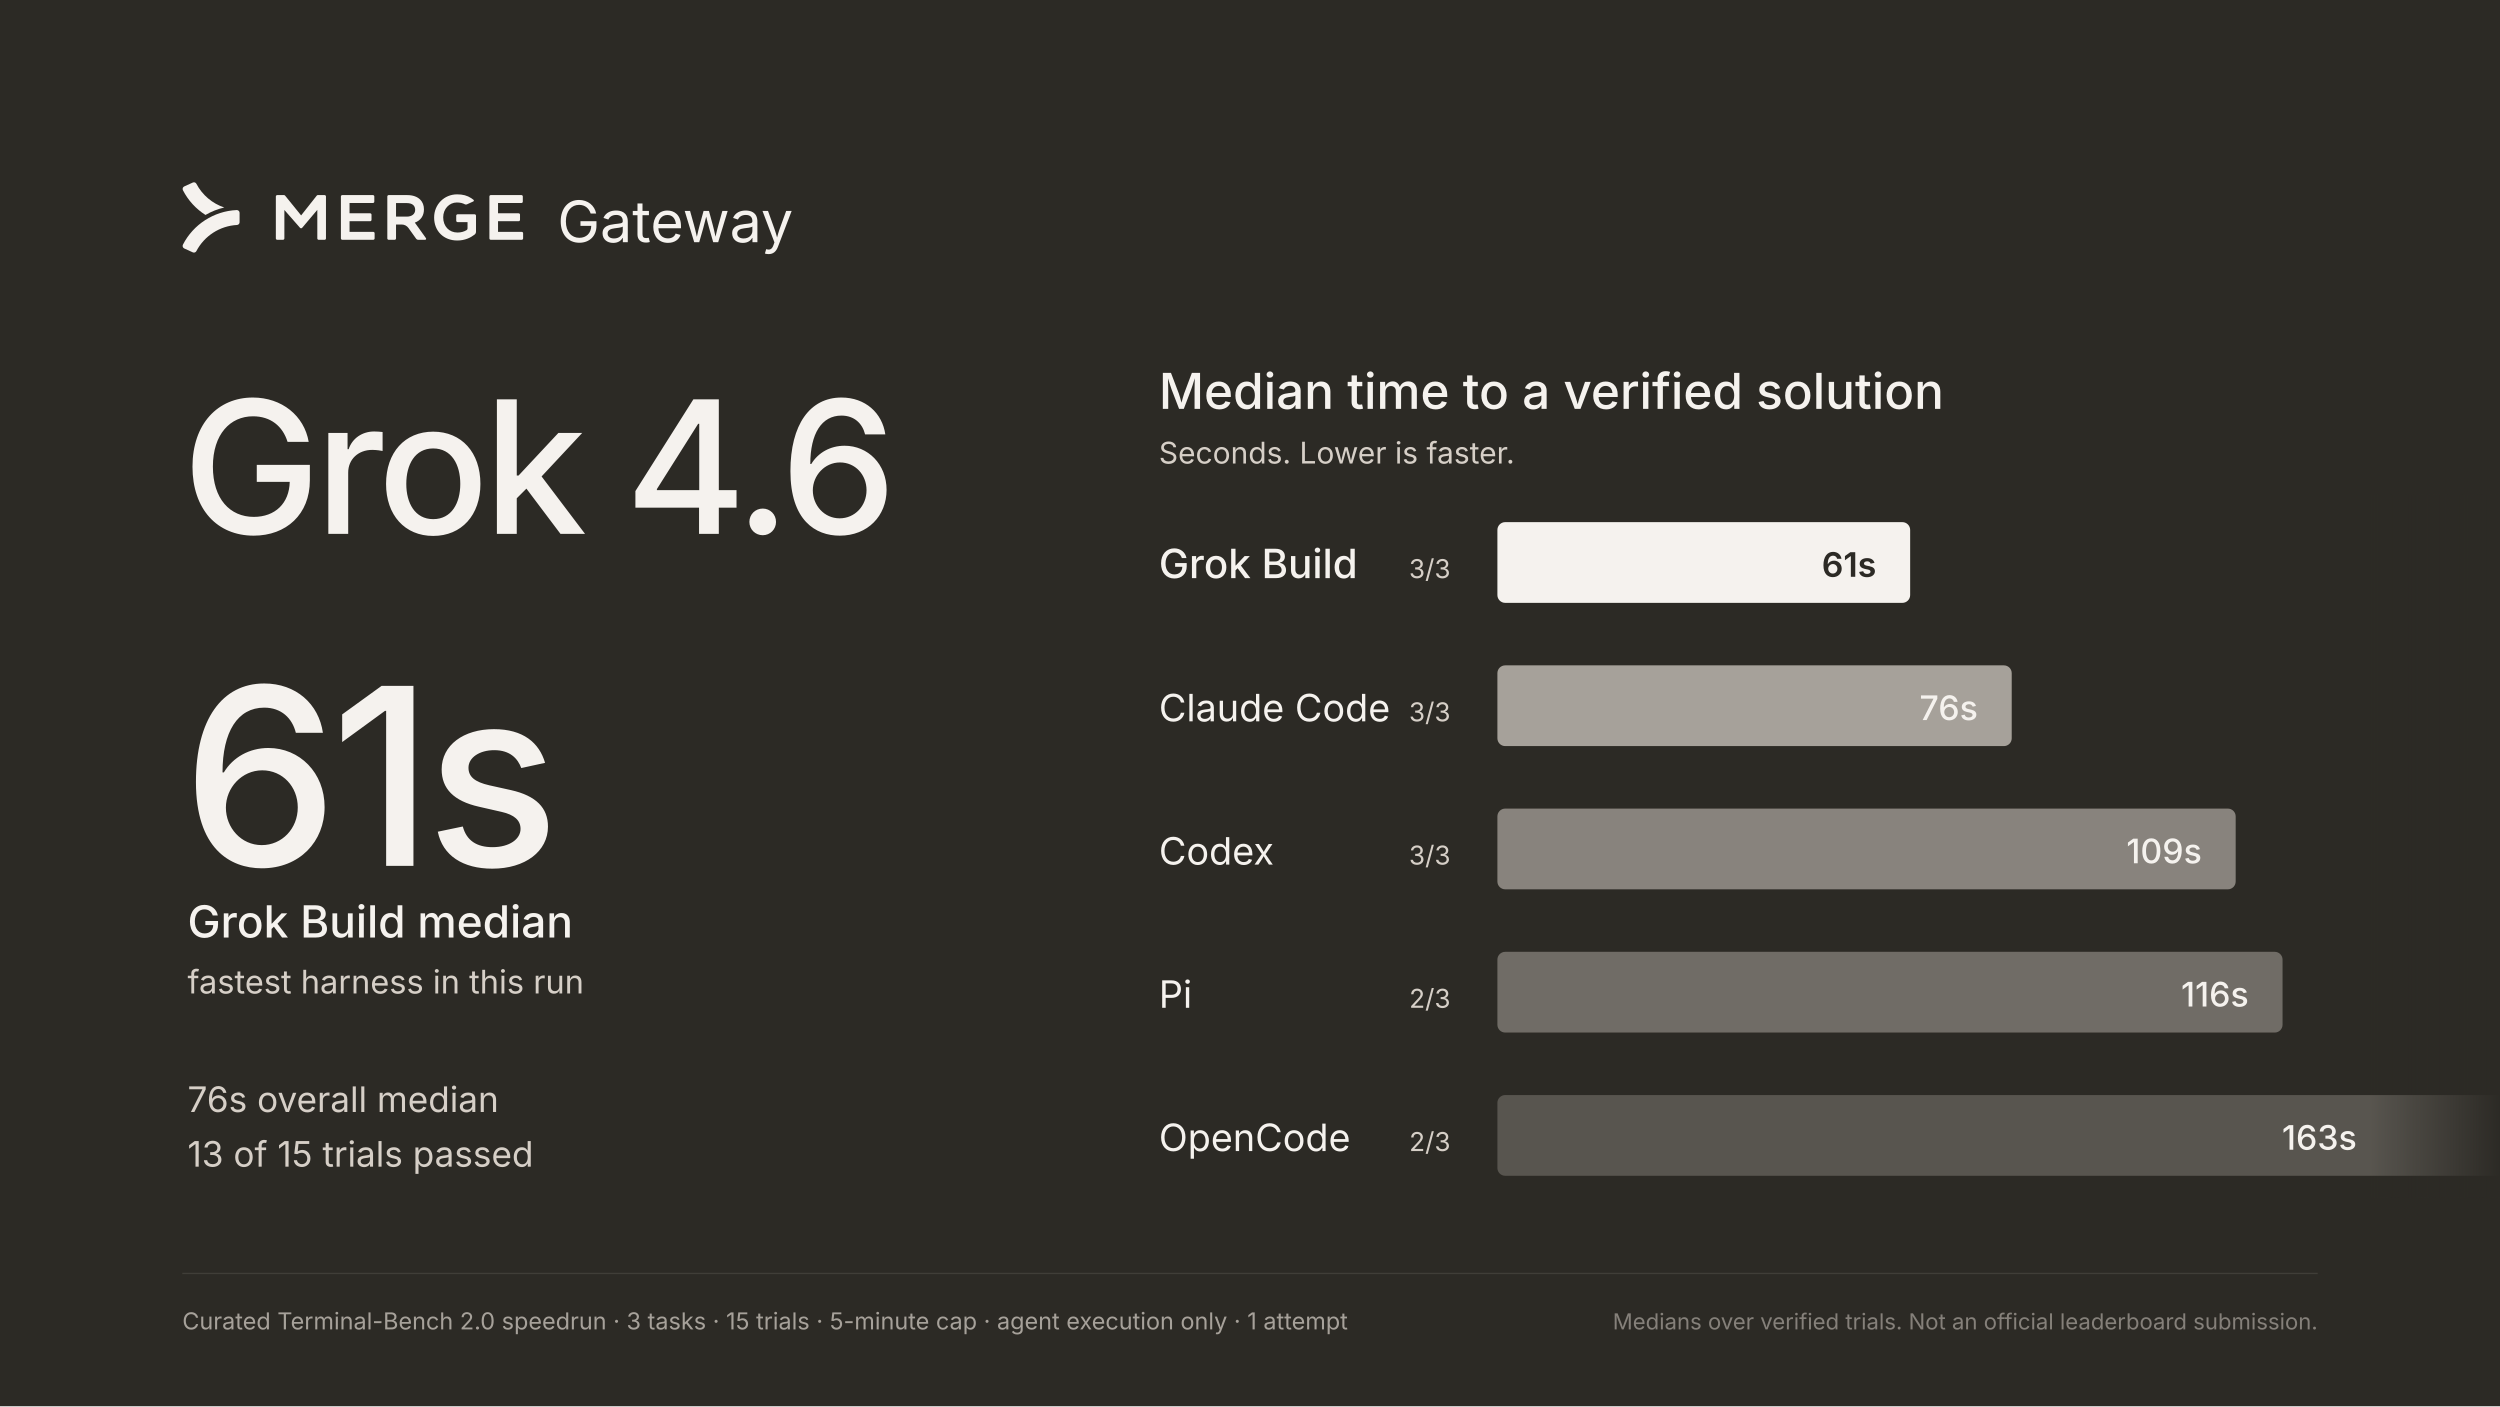
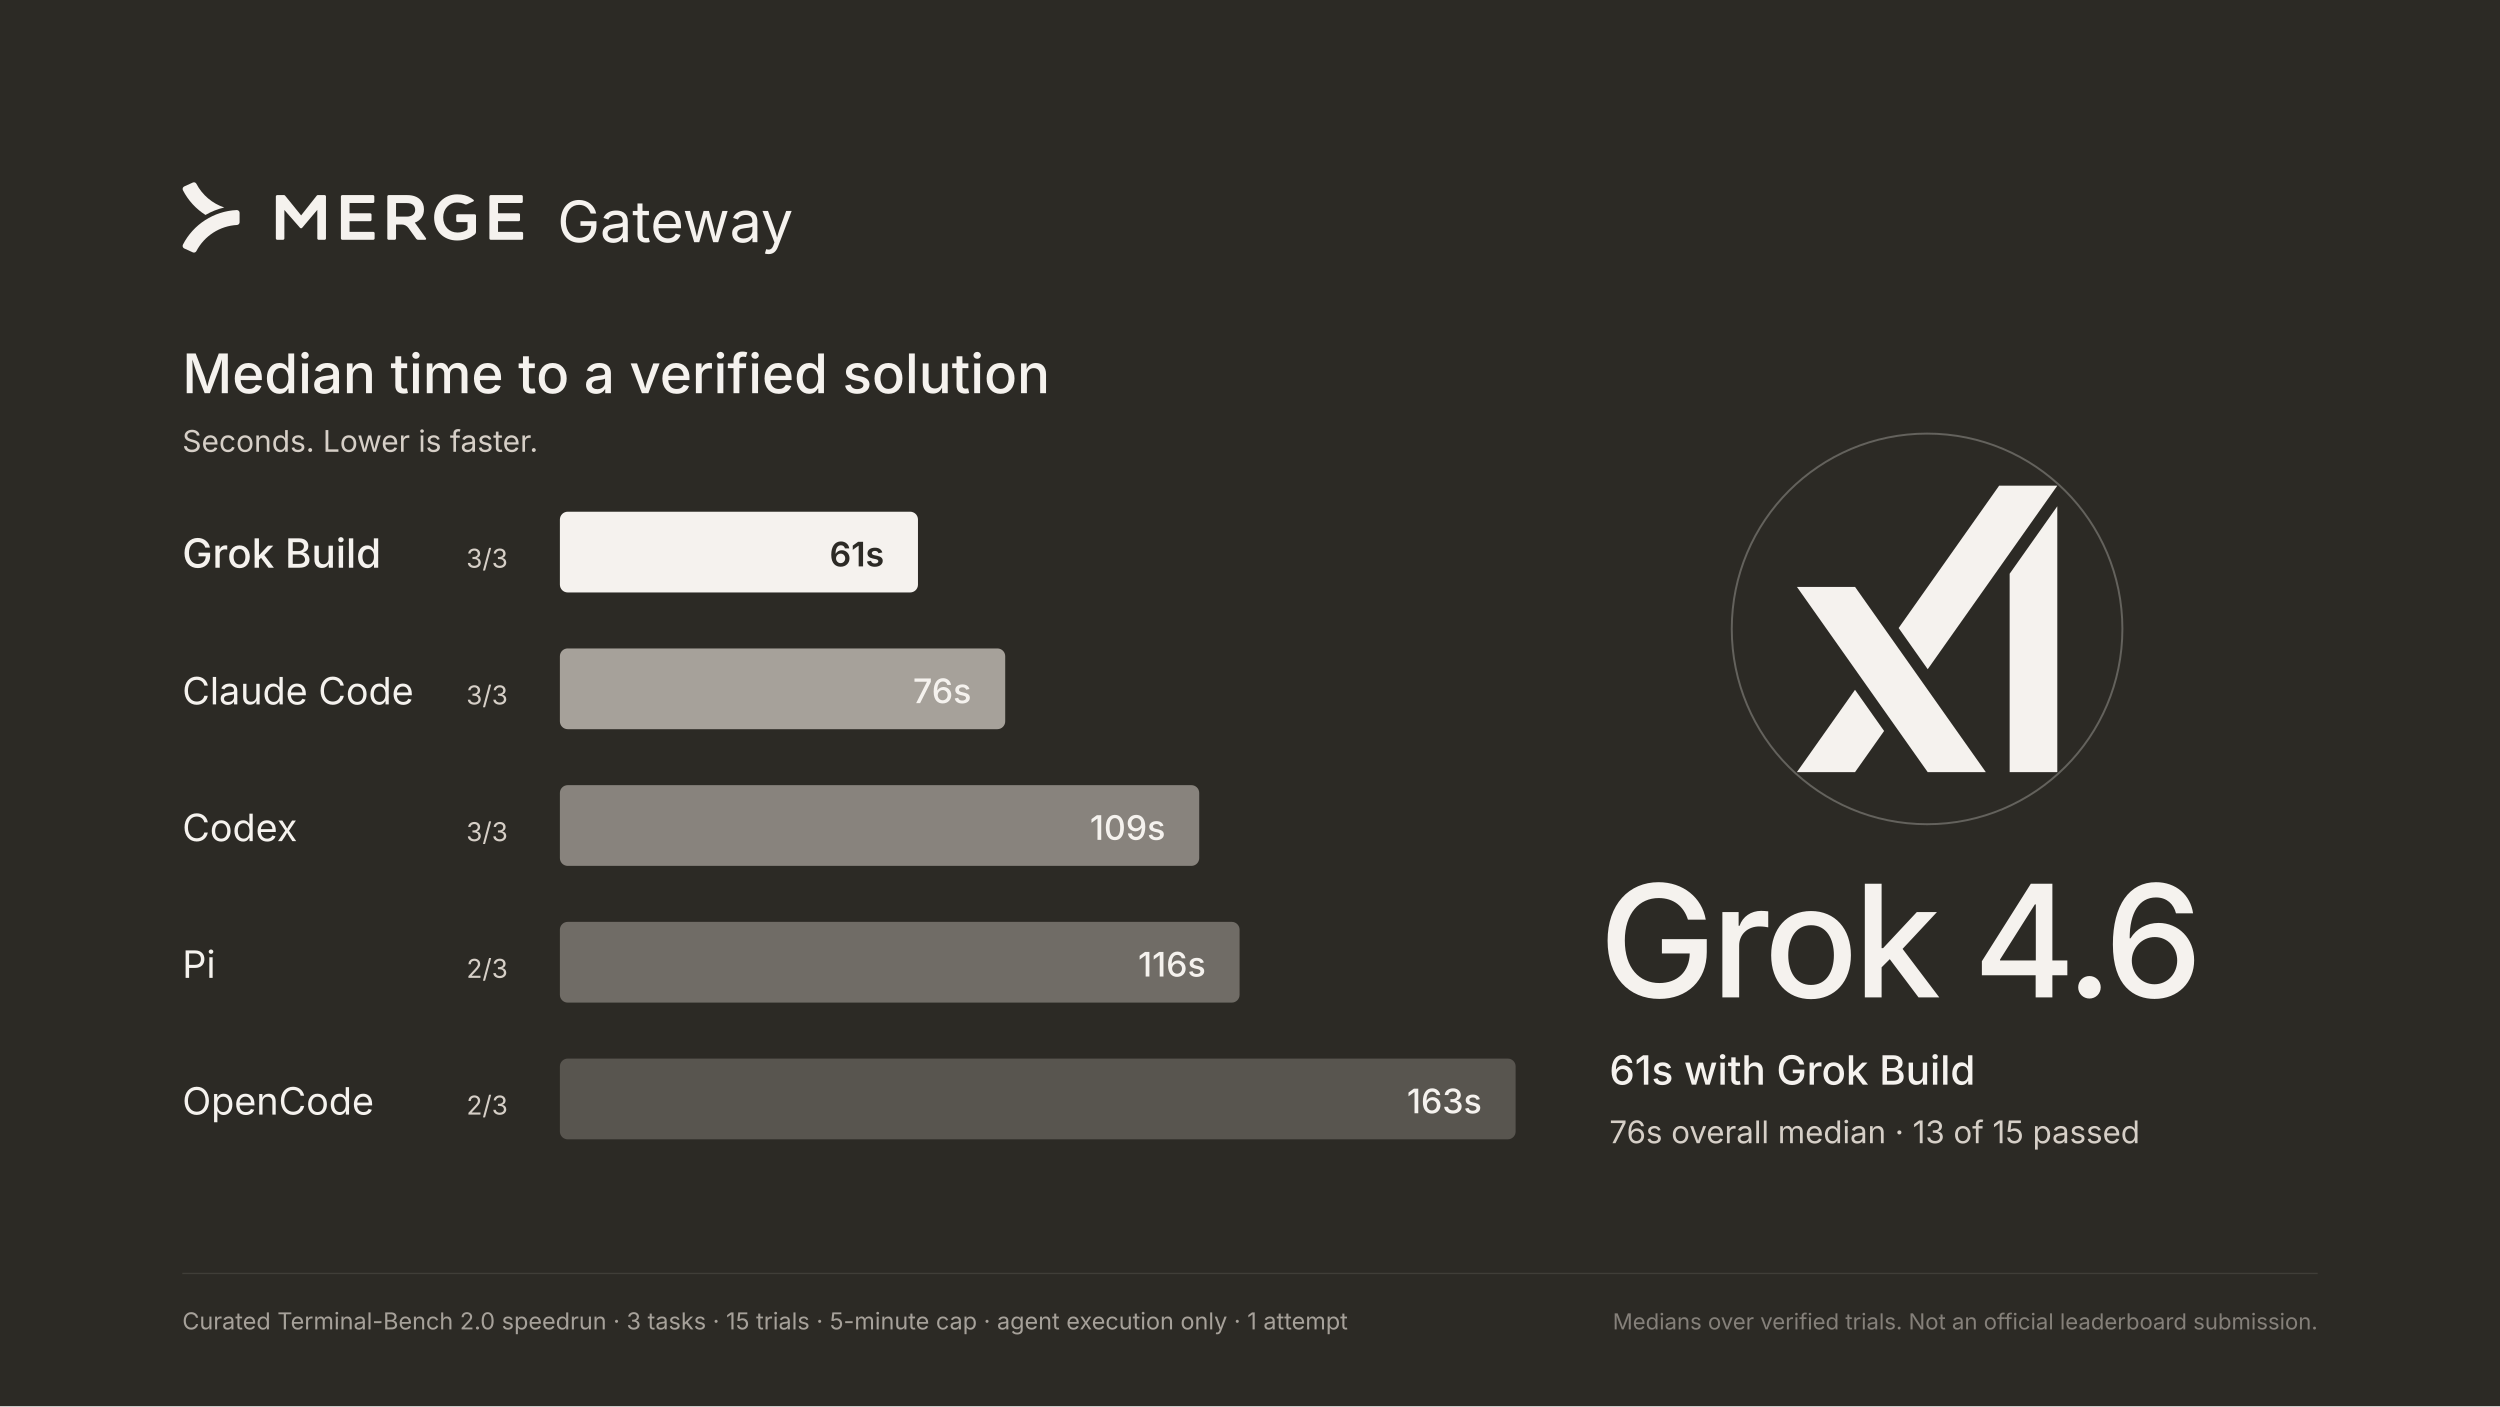
<svg xmlns="http://www.w3.org/2000/svg" width="1920" height="1080" viewBox="0 0 1920 1080" role="img" aria-labelledby="title desc">
  <style>
    .display { font-family: "FH Oscar Pro", Inter, Arial, sans-serif; font-weight: 500; letter-spacing: -0.03em; }
    .body { font-family: Inter, Arial, sans-serif; font-variant-numeric: tabular-nums; font-feature-settings: "liga" 0, "calt" 0; }
  </style>
-   <defs>
-     <linearGradient id="rightFade" x1="0" y1="0" x2="1" y2="0">
-       <stop offset="0" stop-color="#2C2A25" stop-opacity="0" />
-       <stop offset="1" stop-color="#2C2A25" stop-opacity="1" />
-     </linearGradient>
-   </defs>
  <rect width="1920" height="1080" fill="#2C2A25" />
  <g transform="translate(140 140)">
    <svg width="262" height="54" viewBox="0 0 1800 371.7" fill="#F5F2EE" aria-label="Merge">
      <path d="M882.45,205.84h108.84c4.03,0,7.32-3.29,7.32-7.32v-27.3c0-4.03-3.29-7.32-7.32-7.32h-108.84v-54.38h123.62c4.03,0,7.32-3.29,7.32-7.32v-27.3c0-4.03-3.29-7.32-7.32-7.32h-161.98c-4.03,0-7.32,3.29-7.32,7.32v221.77c0,4.03,3.29,7.32,7.32,7.32h163.59c4.03,0,7.32-3.29,7.32-7.32v-27.3c0-4.03-3.29-7.32-7.32-7.32h-125.16v-56.28l-.07.07Z" />
      <path d="M1667.44,262.13v-56.29h108.83c4.02,0,7.33-3.29,7.33-7.32v-27.3c0-4.03-3.31-7.32-7.33-7.32h-108.83v-54.38h123.62c4.04,0,7.33-3.29,7.33-7.32v-27.3c0-4.03-3.29-7.32-7.33-7.32h-161.97c-4.03,0-7.32,3.29-7.32,7.32v221.77c0,4.03,3.29,7.32,7.32,7.32h163.58c4.02,0,7.33-3.29,7.33-7.32v-27.3c0-4.03-3.31-7.32-7.33-7.32h-125.16l-.07.07Z" />
      <path d="M1453.72,210.6h52.48v33.23c0,3.51-1.68,6.95-4.68,8.78-13.47,8.42-30.3,12.96-48.31,12.96-44.57,0-75.68-32.79-75.68-80.36,0-43.99,31.69-78.46,72.17-78.46,17.86,0,31.03,3.51,42.67,9.73,3.22,1.76,7.17,1.76,10.54.22l33.82-15.44c3.44-1.61,4.03-6.29,1.03-8.64-3.88-3-8.64-6.66-11.86-8.71-21.81-14.13-44.72-20.13-74.95-20.13-68,0-121.35,53.58-121.35,122.01v.59c0,71.51,50.28,121.35,122.31,121.35,41.35,0,71.51-15.74,91.05-30.89.36-.29.8-.66,1.32-1.1,4.17-3.44,6.66-8.56,6.66-13.98v-85.27c0-4.03-3.29-7.32-7.32-7.32h-89.88c-4.03,0-7.32,3.29-7.32,7.32v26.71c0,4.03,3.29,7.32,7.32,7.32v.07Z" />
      <path d="M626.42,175.03l-84.76-104.67c-1.39-1.68-3.51-2.71-5.71-2.71h-35.79c-4.03,0-7.32,3.29-7.32,7.32v221.77c0,4.03,3.29,7.32,7.32,7.32h30.45c4.03,0,7.32-3.29,7.32-7.32v-150.48l82.85,94.49c2.93,3.37,8.2,3.29,11.13-.07l80.15-95v151.14c0,4.02,3.29,7.32,7.32,7.32h31.11c4.02,0,7.32-3.29,7.32-7.32V74.97c0-4.03-3.29-7.32-7.32-7.32h-35.72c-2.27,0-4.39,1.02-5.71,2.78l-82.56,104.59h-.07Z" />
      <path d="M1229.6,216.02c-.66-.95-1.32-1.83-2.12-2.71,31.25-11.71,48.31-36.09,48.31-69.97,0-21.23-6.66-38.65-19.69-51.67-15.74-15.74-39.45-24.01-68.65-24.01h-98.01c-4.03,0-7.32,3.29-7.32,7.32v221.77c0,4.03,3.29,7.32,7.32,7.32h31.4c4.03,0,7.32-3.29,7.32-7.32v-73.56h30.01c14.13,0,27.52,6.88,35.72,18.37l40.26,56.36c2.78,3.88,7.17,6.15,11.93,6.15h35.79c4.47,0,7.03-5.05,4.47-8.71l-56.73-79.34ZM1184.59,181.54h-56.43v-71.66h56.14c29.06,0,45.09,12.59,45.09,36.01,0,21.67-17.57,35.65-44.79,35.65Z" />
      <path d="M220.17,133.22c-35.06,8.12-68.58,21.52-99.32,39.45C70.93,140.98,29.43,96.25,1.69,42.02c-3.81-7.47-.73-16.69,6.95-20.13L53.8,1.32c7.03-3.22,15.37-.37,18.96,6.44,31.33,60.02,84.68,104.59,147.41,125.45Z" />
      <path d="M53.8,370.36l-45.23-20.57c-7.61-3.51-10.76-12.66-6.95-20.13,54.89-107.23,163.81-177.35,284.13-182.91,8.42-.37,15.44,6.29,15.44,14.64v49.7c0,7.76-6,14.13-13.76,14.57-90.69,4.83-172.74,57.68-214.75,138.26-3.59,6.88-11.93,9.66-18.96,6.44h.07Z" />
    </svg>
    <text class="body" x="288" y="46" fill="#F5F2EE" font-size="44">Gateway</text>
  </g>
-   <g transform="translate(140 0)">
-     <text class="display" x="0" y="410" fill="#F5F2EE" font-size="142">Grok 4.6</text>
-     <text class="display" x="0" y="665" fill="#F5F2EE" font-size="190">61s</text>
-     <text class="body" x="4" y="720" fill="#F5F2EE" font-size="34" font-weight="500">Grok Build median</text>
-     <text class="body" x="4" y="763" fill="#D6CFC7" font-size="25">fastest harness in this run</text>
-     <text class="body" x="4" y="854" fill="#D6CFC7" font-size="27">76s overall median</text>
-     <text class="body" x="4" y="896" fill="#D6CFC7" font-size="27">13 of 15 trials passed</text>
-   </g>
  <g class="body">
-     <text x="890" y="314" fill="#F5F2EE" font-size="38" font-weight="500">Median time to a verified solution</text>
-     <text x="890" y="356" fill="#D6CFC7" font-size="23">Seconds. Lower is faster.</text>
+     <text x="140" y="302" fill="#F5F2EE" font-size="42" font-weight="500">Median time to a verified solution</text>
+     <text x="140" y="347" fill="#D6CFC7" font-size="23">Seconds. Lower is faster.</text>
    <g>
-       <text x="890" y="444" fill="#F5F2EE" font-size="31" font-weight="500">Grok Build</text>
-       <text x="1114" y="444" fill="#D6CFC7" font-size="20" text-anchor="end">3/3</text>
-       <rect x="1150" y="401" width="317" height="62" rx="6" fill="#F5F2EE" />
-       <text x="1441" y="443" fill="#2C2A25" font-size="26" font-weight="600" text-anchor="end">61s</text>
+       <text x="140" y="436" fill="#F5F2EE" font-size="31" font-weight="500">Grok Build</text>
+       <text x="390" y="436" fill="#D6CFC7" font-size="20" text-anchor="end">3/3</text>
+       <rect x="430" y="393" width="275" height="62" rx="6" fill="#F5F2EE" />
+       <text x="679" y="435" fill="#2C2A25" font-size="26" font-weight="600" text-anchor="end">61s</text>
    </g>
-     <g transform="translate(0 110)">
-       <text x="890" y="444" fill="#F5F2EE" font-size="29">Claude Code</text>
-       <text x="1114" y="444" fill="#D6CFC7" font-size="20" text-anchor="end">3/3</text>
-       <rect x="1150" y="401" width="395" height="62" rx="6" fill="#D6CFC7" opacity="0.72" />
-       <text x="1519" y="443" fill="#F5F2EE" font-size="26" font-weight="500" text-anchor="end">76s</text>
+     <g transform="translate(0 105)">
+       <text x="140" y="436" fill="#F5F2EE" font-size="29">Claude Code</text>
+       <text x="390" y="436" fill="#D6CFC7" font-size="20" text-anchor="end">3/3</text>
+       <rect x="430" y="393" width="342" height="62" rx="6" fill="#D6CFC7" opacity="0.72" />
+       <text x="746" y="435" fill="#F5F2EE" font-size="26" font-weight="500" text-anchor="end">76s</text>
    </g>
-     <g transform="translate(0 220)">
-       <text x="890" y="444" fill="#F5F2EE" font-size="29">Codex</text>
-       <text x="1114" y="444" fill="#D6CFC7" font-size="20" text-anchor="end">3/3</text>
-       <rect x="1150" y="401" width="567" height="62" rx="6" fill="#D6CFC7" opacity="0.54" />
-       <text x="1691" y="443" fill="#F5F2EE" font-size="26" font-weight="500" text-anchor="end">109s</text>
+     <g transform="translate(0 210)">
+       <text x="140" y="436" fill="#F5F2EE" font-size="29">Codex</text>
+       <text x="390" y="436" fill="#D6CFC7" font-size="20" text-anchor="end">3/3</text>
+       <rect x="430" y="393" width="491" height="62" rx="6" fill="#D6CFC7" opacity="0.54" />
+       <text x="895" y="435" fill="#F5F2EE" font-size="26" font-weight="500" text-anchor="end">109s</text>
    </g>
-     <g transform="translate(0 330)">
-       <text x="890" y="444" fill="#F5F2EE" font-size="29">Pi</text>
-       <text x="1114" y="444" fill="#D6CFC7" font-size="20" text-anchor="end">2/3</text>
-       <rect x="1150" y="401" width="603" height="62" rx="6" fill="#D6CFC7" opacity="0.40" />
-       <text x="1727" y="443" fill="#F5F2EE" font-size="26" font-weight="500" text-anchor="end">116s</text>
+     <g transform="translate(0 315)">
+       <text x="140" y="436" fill="#F5F2EE" font-size="29">Pi</text>
+       <text x="390" y="436" fill="#D6CFC7" font-size="20" text-anchor="end">2/3</text>
+       <rect x="430" y="393" width="522" height="62" rx="6" fill="#D6CFC7" opacity="0.40" />
+       <text x="926" y="435" fill="#F5F2EE" font-size="26" font-weight="500" text-anchor="end">116s</text>
    </g>
-     <g transform="translate(0 440)">
-       <text x="890" y="444" fill="#F5F2EE" font-size="29">OpenCode</text>
-       <text x="1114" y="444" fill="#D6CFC7" font-size="20" text-anchor="end">2/3</text>
-       <rect x="1150" y="401" width="870" height="62" rx="6" fill="#D6CFC7" opacity="0.26" />
-       <text x="1810" y="443" fill="#F5F2EE" font-size="26" font-weight="500" text-anchor="end">163s</text>
+     <g transform="translate(0 420)">
+       <text x="140" y="436" fill="#F5F2EE" font-size="29">OpenCode</text>
+       <text x="390" y="436" fill="#D6CFC7" font-size="20" text-anchor="end">2/3</text>
+       <rect x="430" y="393" width="734" height="62" rx="6" fill="#D6CFC7" opacity="0.26" />
+       <text x="1138" y="435" fill="#F5F2EE" font-size="26" font-weight="500" text-anchor="end">163s</text>
    </g>
  </g>
-   <rect x="1820" y="380" width="100" height="540" fill="url(#rightFade)" />
+   <g>
+     <circle cx="1480" cy="483" r="150" fill="none" stroke="#F5F2EE" stroke-opacity="0.28" stroke-width="1.5" />
+     <svg x="1360" y="363" width="240" height="240" viewBox="0 0 24 24" fill="#F5F2EE" aria-label="Grok logo">
+       <path fill-rule="evenodd" d="M6.469 8.776L16.512 23h-4.464L2.005 8.776H6.47zm-.004 7.9l2.233 3.164L6.467 23H2l4.465-6.324zM22 2.582V23h-3.659V7.764L22 2.582zM22 1l-9.952 14.095-2.233-3.163L17.533 1H22z" />
+     </svg>
+     <text class="display" x="1228" y="766" fill="#F5F2EE" font-size="120">Grok 4.6</text>
+     <text class="body" x="1236" y="833" fill="#F5F2EE" font-size="31" font-weight="500">61s with Grok Build</text>
+     <text class="body" x="1236" y="878" fill="#D6CFC7" font-size="24">76s overall median · 13 of 15 passed</text>
+   </g>
  <line x1="140" y1="978" x2="1780" y2="978" stroke="#F5F2EE" stroke-opacity="0.10" />
  <text class="body" x="140" y="1021" fill="#D6CFC7" opacity="0.72" font-size="18">Curated Terminal-Bench 2.0 speedrun · 3 tasks · 15 trials · 5-minute cap · agent execution only · 1 attempt</text>
  <text class="body" x="1780" y="1021" fill="#D6CFC7" opacity="0.52" font-size="17" text-anchor="end">Medians over verified trials. Not an official leaderboard submission.</text>
</svg>
